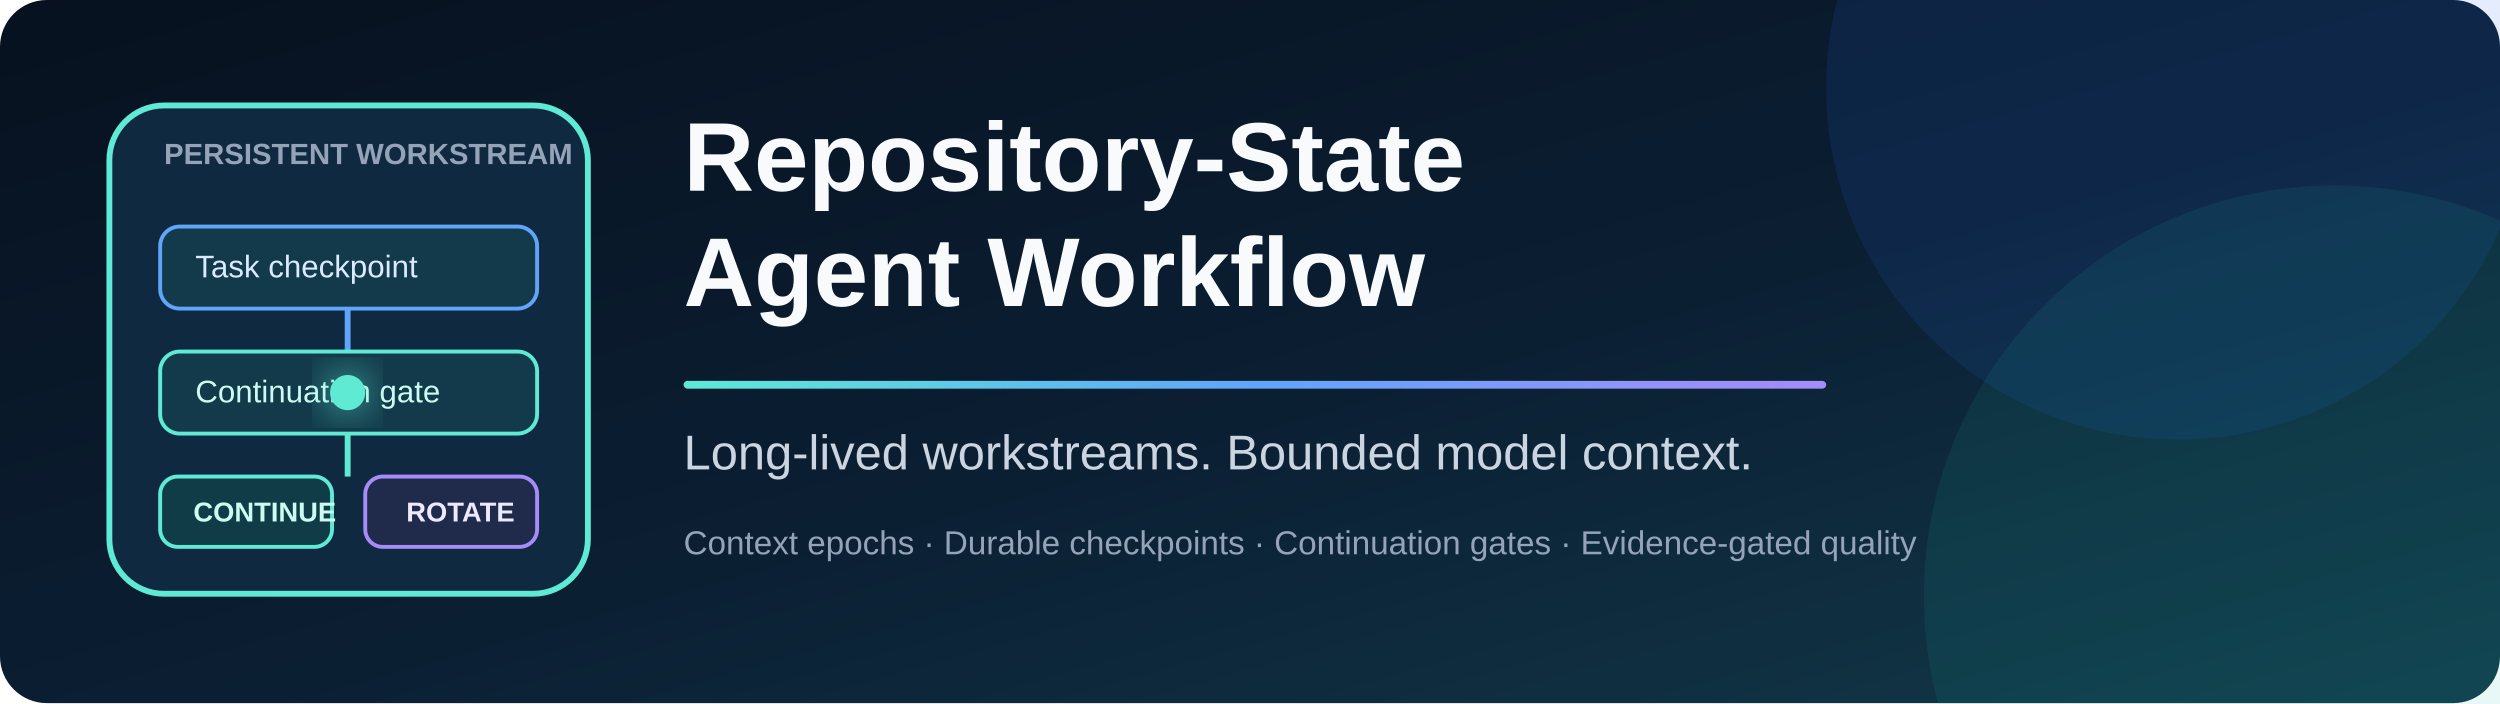
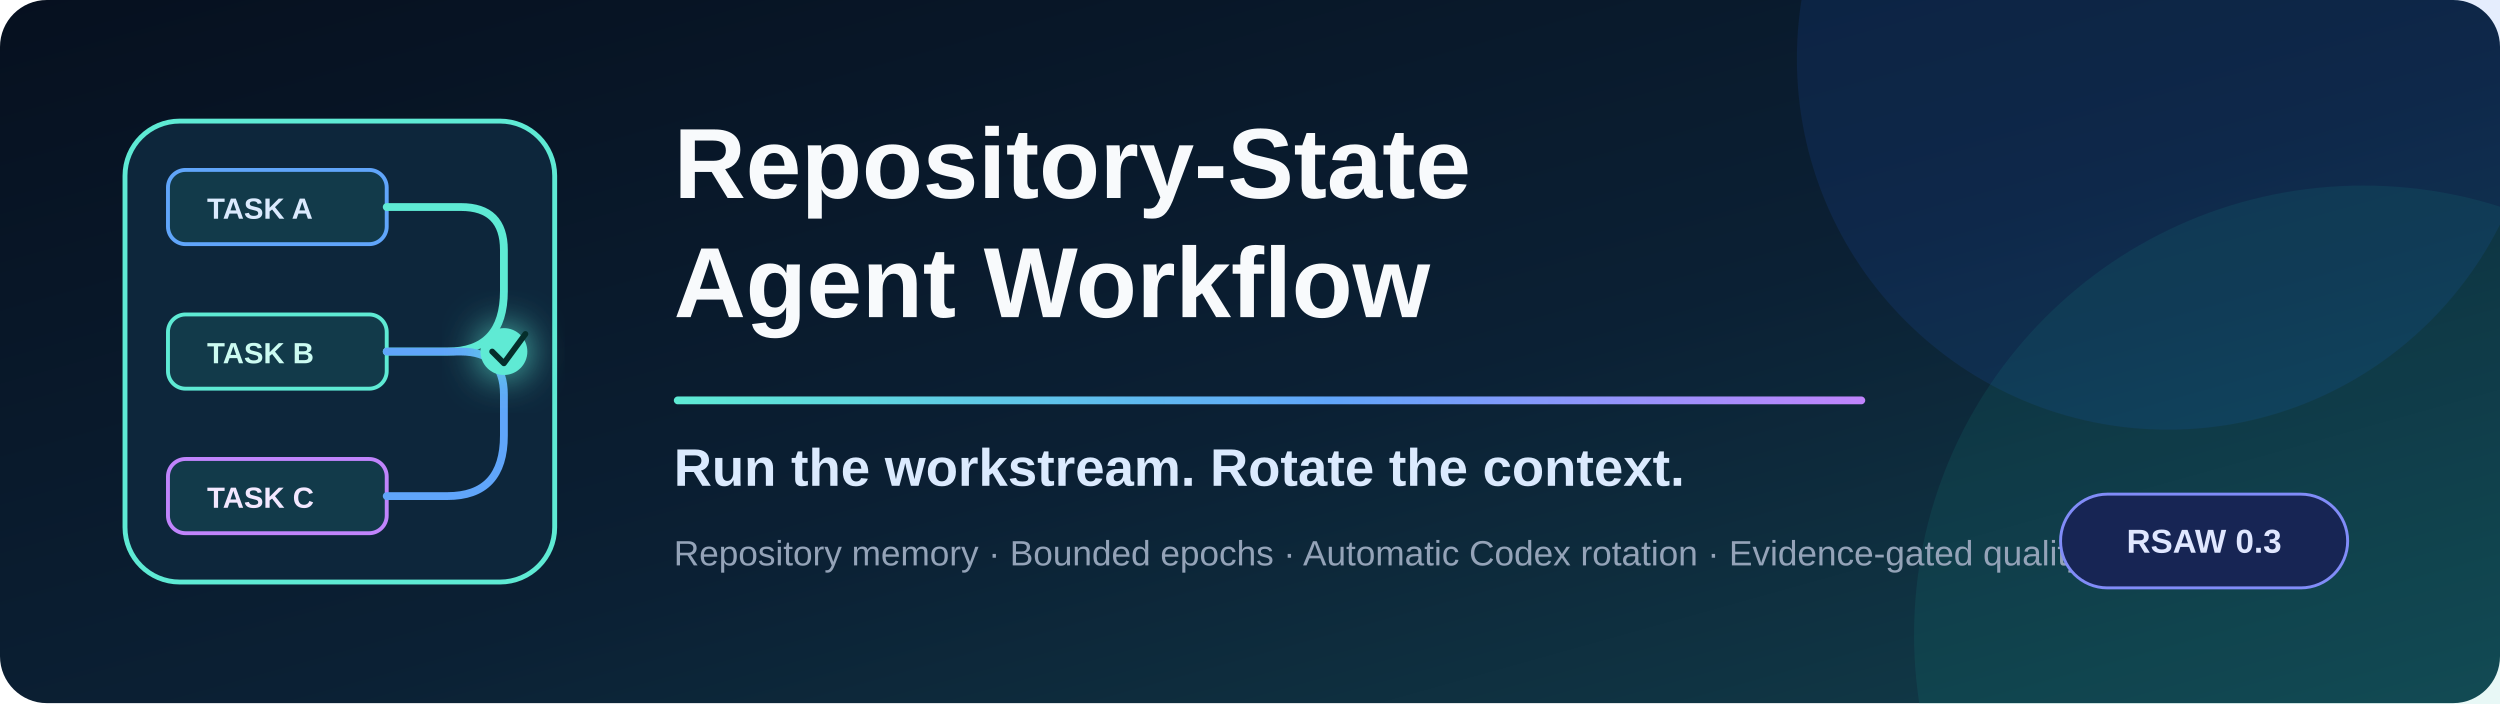
<svg xmlns="http://www.w3.org/2000/svg" width="1280" height="360" viewBox="0 0 1280 360" role="img" aria-labelledby="title desc">
  <defs>
    <linearGradient id="bg" x1="0" y1="0" x2="1" y2="1">
-       <stop offset="0" stop-color="#07111f" />
-       <stop offset="0.55" stop-color="#0b1f33" />
-       <stop offset="1" stop-color="#123a4a" />
+       <stop offset="0" stop-color="#06101f" />
+       <stop offset="0.55" stop-color="#0b2034" />
+       <stop offset="1" stop-color="#123f4b" />
    </linearGradient>
    <linearGradient id="accent" x1="0" y1="0" x2="1" y2="0">
      <stop offset="0" stop-color="#5eead4" />
-       <stop offset="0.5" stop-color="#60a5fa" />
-       <stop offset="1" stop-color="#a78bfa" />
+       <stop offset="0.55" stop-color="#60a5fa" />
+       <stop offset="1" stop-color="#c084fc" />
    </linearGradient>
-     <filter id="glow" x="-50%" y="-50%" width="200%" height="200%">
-       <feGaussianBlur stdDeviation="11" result="blur" />
+     <filter id="glow" x="-80%" y="-80%" width="260%" height="260%">
+       <feGaussianBlur stdDeviation="10" result="blur" />
      <feMerge>
        <feMergeNode in="blur" />
        <feMergeNode in="SourceGraphic" />
      </feMerge>
    </filter>
  </defs>
  <rect width="1280" height="360" rx="24" fill="url(#bg)" />
-   <circle cx="1115" cy="45" r="180" fill="#2563eb" opacity="0.12" />
-   <circle cx="1195" cy="305" r="210" fill="#14b8a6" opacity="0.10" />
-   <g transform="translate(56 54)">
-     <rect x="0" y="0" width="245" height="250" rx="28" fill="#0f2940" stroke="#5eead4" stroke-width="3" />
-     <text x="28" y="30" fill="#94a3b8" font-family="Arial, Helvetica, sans-serif" font-size="15" font-weight="700">PERSISTENT WORKSTREAM</text>
-     <rect x="26" y="62" width="193" height="42" rx="10" fill="#123a4a" stroke="#60a5fa" stroke-width="2" />
-     <text x="44" y="88" fill="#dbeafe" font-family="Arial, Helvetica, sans-serif" font-size="16">Task checkpoint</text>
-     <path d="M122 104 V126" stroke="#60a5fa" stroke-width="3" />
-     <rect x="26" y="126" width="193" height="42" rx="10" fill="#123a4a" stroke="#5eead4" stroke-width="2" />
-     <text x="44" y="152" fill="#ccfbf1" font-family="Arial, Helvetica, sans-serif" font-size="16">Continuation gate</text>
-     <path d="M122 168 V190" stroke="#5eead4" stroke-width="3" />
-     <rect x="26" y="190" width="88" height="36" rx="9" fill="#0f3c46" stroke="#5eead4" stroke-width="2" />
-     <text x="43" y="213" fill="#ccfbf1" font-family="Arial, Helvetica, sans-serif" font-size="14" font-weight="700">CONTINUE</text>
-     <rect x="131" y="190" width="88" height="36" rx="9" fill="#202a4a" stroke="#a78bfa" stroke-width="2" />
-     <text x="152" y="213" fill="#ede9fe" font-family="Arial, Helvetica, sans-serif" font-size="14" font-weight="700">ROTATE</text>
-     <circle cx="122" cy="147" r="9" fill="#5eead4" filter="url(#glow)" />
+   <circle cx="1110" cy="30" r="190" fill="#2563eb" opacity="0.12" />
+   <circle cx="1210" cy="325" r="230" fill="#14b8a6" opacity="0.10" />
+   <g transform="translate(64 62)">
+     <rect x="0" y="0" width="220" height="236" rx="28" fill="#0d263b" stroke="#5eead4" stroke-width="2.5" />
+     <rect x="22" y="25" width="112" height="38" rx="9" fill="#123a4a" stroke="#60a5fa" stroke-width="2" />
+     <rect x="22" y="99" width="112" height="38" rx="9" fill="#123a4a" stroke="#5eead4" stroke-width="2" />
+     <rect x="22" y="173" width="112" height="38" rx="9" fill="#123a4a" stroke="#c084fc" stroke-width="2" />
+     <text x="42" y="50" fill="#dbeafe" font-family="Arial, sans-serif" font-size="15" font-weight="700">TASK A</text>
+     <text x="42" y="124" fill="#ccfbf1" font-family="Arial, sans-serif" font-size="15" font-weight="700">TASK B</text>
+     <text x="42" y="198" fill="#f3e8ff" font-family="Arial, sans-serif" font-size="15" font-weight="700">TASK C</text>
+     <path d="M134 44 H172 Q194 44 194 66 V87 Q194 118 165 118 H134" fill="none" stroke="#5eead4" stroke-width="4" stroke-linecap="round" />
+     <path d="M134 118 H172 Q194 118 194 140 V161 Q194 192 165 192 H134" fill="none" stroke="#60a5fa" stroke-width="4" stroke-linecap="round" />
+     <circle cx="194" cy="118" r="12" fill="#5eead4" filter="url(#glow)" />
+     <path d="M188 118 L194 124 L205 109" fill="none" stroke="#052e2b" stroke-width="3" stroke-linecap="round" stroke-linejoin="round" />
  </g>
-   <g transform="translate(350 63)">
-     <text x="0" y="0" dominant-baseline="hanging" fill="#f8fafc" font-family="Arial, Helvetica, sans-serif" font-size="50" font-weight="700">Repository-State</text>
-     <text x="0" y="59" dominant-baseline="hanging" fill="#f8fafc" font-family="Arial, Helvetica, sans-serif" font-size="50" font-weight="700">Agent Workflow</text>
-     <rect x="0" y="132" width="585" height="4" rx="2" fill="url(#accent)" />
-     <text x="0" y="160" dominant-baseline="hanging" fill="#cbd5e1" font-family="Arial, Helvetica, sans-serif" font-size="25">Long-lived workstreams. Bounded model context.</text>
-     <text x="0" y="209" dominant-baseline="hanging" fill="#94a3b8" font-family="Arial, Helvetica, sans-serif" font-size="17">Context epochs · Durable checkpoints · Continuation gates · Evidence-gated quality</text>
+   <g transform="translate(345 66)">
+     <text x="0" y="0" dominant-baseline="hanging" fill="#f8fafc" font-family="Arial, Helvetica, sans-serif" font-size="51" font-weight="700">Repository-State</text>
+     <text x="0" y="61" dominant-baseline="hanging" fill="#f8fafc" font-family="Arial, Helvetica, sans-serif" font-size="51" font-weight="700">Agent Workflow</text>
+     <rect x="0" y="137" width="610" height="4" rx="2" fill="url(#accent)" />
+     <text x="0" y="164" dominant-baseline="hanging" fill="#dbeafe" font-family="Arial, Helvetica, sans-serif" font-size="27" font-weight="700">Run the workstream. Rotate the context.</text>
+     <text x="0" y="211" dominant-baseline="hanging" fill="#94a3b8" font-family="Arial, Helvetica, sans-serif" font-size="18">Repository memory · Bounded epochs · Automatic Codex rotation · Evidence-gated quality</text>
+   </g>
+   <g transform="translate(1055 253)">
+     <rect width="147" height="48" rx="24" fill="#172554" stroke="#818cf8" stroke-width="1.5" />
+     <text x="73.5" y="30" text-anchor="middle" fill="#e0e7ff" font-family="Arial, sans-serif" font-size="17" font-weight="700">RSAW 0.3</text>
  </g>
</svg>
